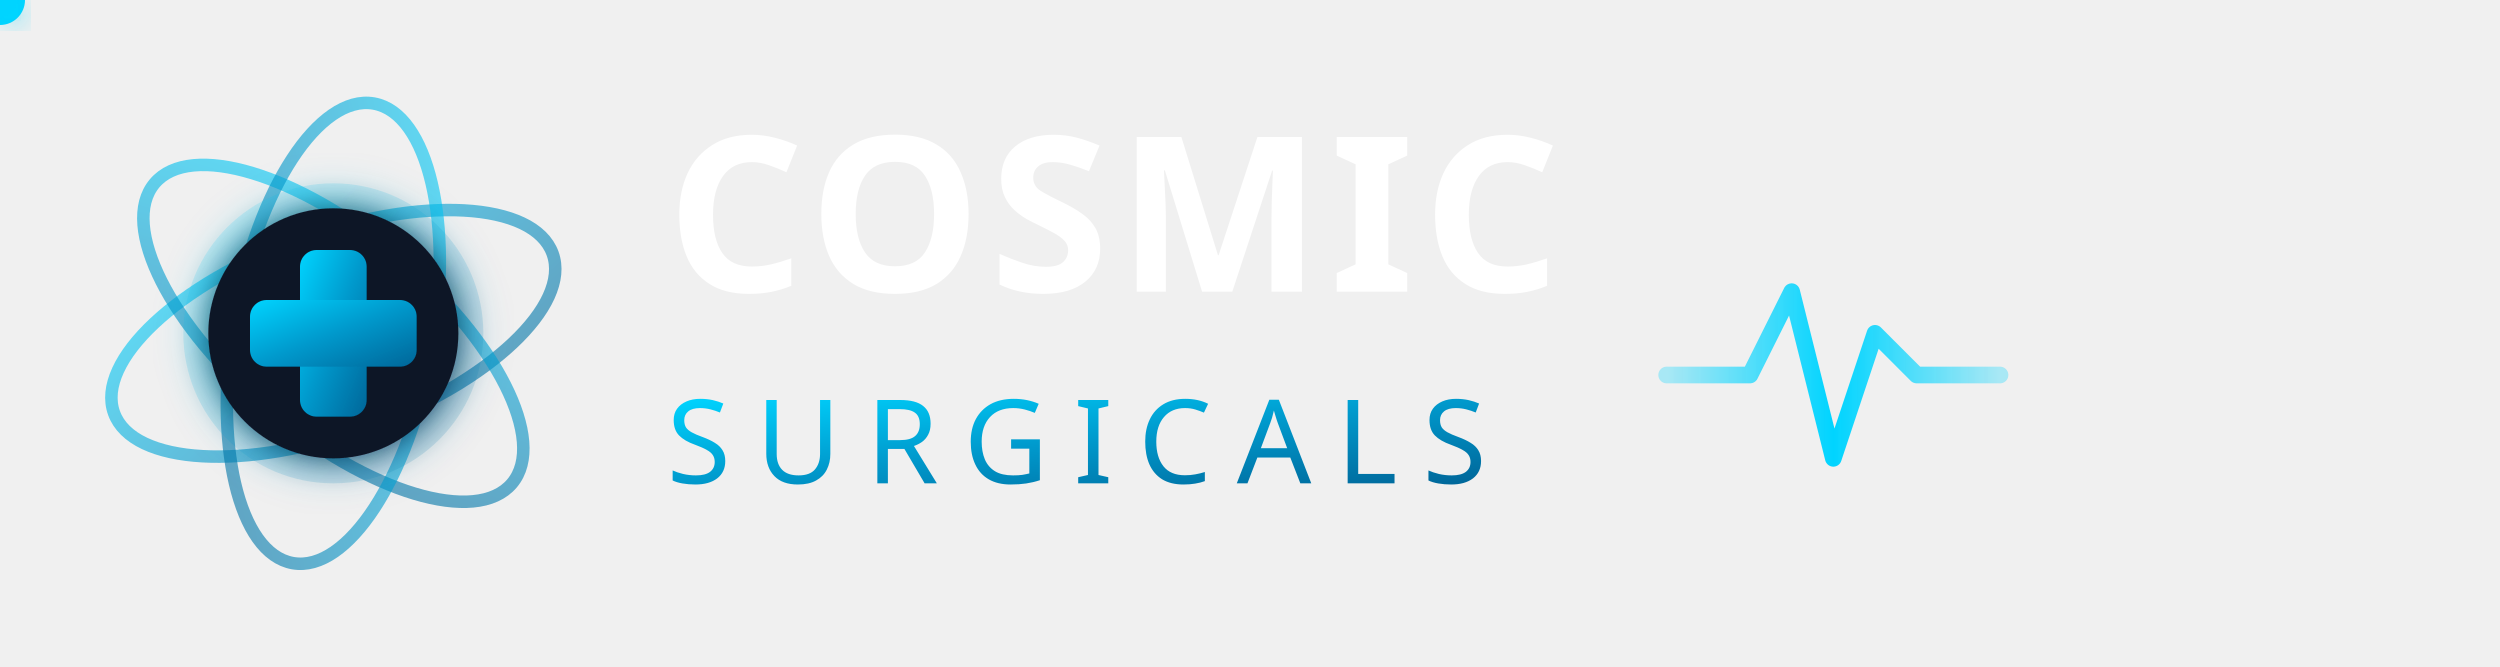
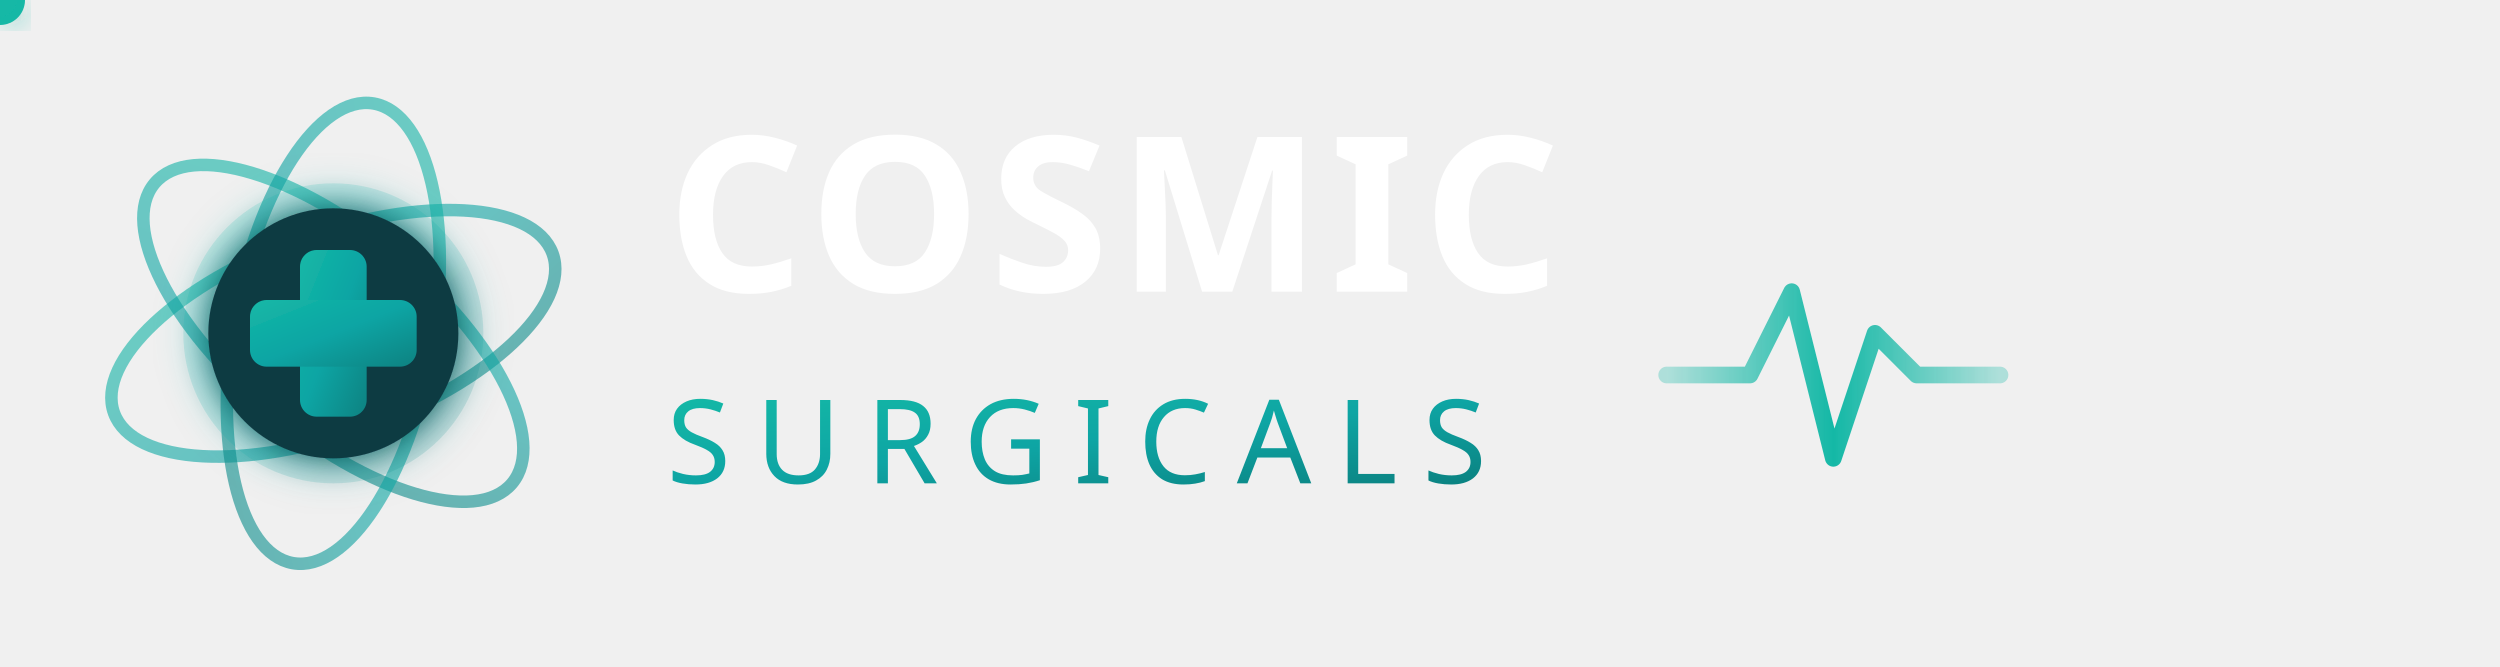
<svg xmlns="http://www.w3.org/2000/svg" viewBox="0 0 300 80">
  <defs>
    <linearGradient id="cosmicGradient" x1="0%" y1="0%" x2="100%" y2="100%">
-       <stop offset="0%" style="stop-color:#00D4FF;stop-opacity:1" />
-       <stop offset="50%" style="stop-color:#0099CC;stop-opacity:1" />
-       <stop offset="100%" style="stop-color:#006699;stop-opacity:1" />
+       <stop offset="0%" style="stop-color:#14B8A6;stop-opacity:1" />
+       <stop offset="50%" style="stop-color:#0EA5A4;stop-opacity:1" />
+       <stop offset="100%" style="stop-color:#0B8281;stop-opacity:1" />
    </linearGradient>
    <linearGradient id="pulseGradient" x1="0%" y1="0%" x2="100%" y2="0%">
-       <stop offset="0%" style="stop-color:#00D4FF;stop-opacity:0.3" />
-       <stop offset="50%" style="stop-color:#00D4FF;stop-opacity:1" />
-       <stop offset="100%" style="stop-color:#00D4FF;stop-opacity:0.3" />
+       <stop offset="0%" style="stop-color:#14B8A6;stop-opacity:0.3" />
+       <stop offset="50%" style="stop-color:#14B8A6;stop-opacity:1" />
+       <stop offset="100%" style="stop-color:#14B8A6;stop-opacity:0.3" />
    </linearGradient>
    <filter id="glow">
      <feGaussianBlur stdDeviation="2" result="coloredBlur" />
      <feMerge>
        <feMergeNode in="coloredBlur" />
        <feMergeNode in="SourceGraphic" />
      </feMerge>
    </filter>
  </defs>
  <ellipse cx="40" cy="40" rx="28" ry="12" fill="none" stroke="url(#cosmicGradient)" stroke-width="1.5" transform="rotate(-20 40 40)" opacity="0.6">
    <animateTransform attributeName="transform" type="rotate" from="-20 40 40" to="340 40 40" dur="20s" repeatCount="indefinite" />
  </ellipse>
  <ellipse cx="40" cy="40" rx="28" ry="12" fill="none" stroke="url(#cosmicGradient)" stroke-width="1.5" transform="rotate(40 40 40)" opacity="0.6">
    <animateTransform attributeName="transform" type="rotate" from="40 40 40" to="400 40 40" dur="25s" repeatCount="indefinite" />
  </ellipse>
  <ellipse cx="40" cy="40" rx="28" ry="12" fill="none" stroke="url(#cosmicGradient)" stroke-width="1.5" transform="rotate(100 40 40)" opacity="0.6">
    <animateTransform attributeName="transform" type="rotate" from="100 40 40" to="460 40 40" dur="30s" repeatCount="indefinite" />
  </ellipse>
  <g filter="url(#glow)">
    <circle cx="40" cy="40" r="18" fill="url(#cosmicGradient)" opacity="0.15">
      <animate attributeName="r" values="18;20;18" dur="2s" repeatCount="indefinite" />
    </circle>
-     <circle cx="40" cy="40" r="15" fill="#0a1628" />
+     <circle cx="40" cy="40" r="15" fill="#0C3A43" />
    <rect x="36" y="30" width="8" height="20" rx="2" fill="url(#cosmicGradient)" />
    <rect x="30" y="36" width="20" height="8" rx="2" fill="url(#cosmicGradient)" />
  </g>
-   <circle r="3" fill="#00D4FF" filter="url(#glow)">
+   <circle r="3" fill="#14B8A6" filter="url(#glow)">
    <animateMotion dur="6s" repeatCount="indefinite">
      <mpath href="#orbit1" />
    </animateMotion>
  </circle>
  <path id="orbit1" d="M 12,40 A 28,12 -20 1,1 68,40 A 28,12 -20 1,1 12,40" fill="none" />
-   <circle r="2" fill="#00D4FF" filter="url(#glow)">
+   <circle r="2" fill="#14B8A6" filter="url(#glow)">
    <animateMotion dur="8s" repeatCount="indefinite">
      <mpath href="#orbit2" />
    </animateMotion>
  </circle>
  <path id="orbit2" d="M 12,40 A 28,12 40 1,1 68,40 A 28,12 40 1,1 12,40" fill="none" />
  <text x="80" y="35" font-family="'Poppins', sans-serif" font-size="26" font-weight="700" fill="#ffffff" letter-spacing="1">
    COSMIC
  </text>
  <text x="80" y="58" font-family="'Poppins', sans-serif" font-size="14" font-weight="500" fill="url(#cosmicGradient)" letter-spacing="3">
    SURGICALS
  </text>
  <path d="M 200 45 L 210 45 L 215 35 L 220 55 L 225 40 L 230 45 L 240 45" stroke="url(#pulseGradient)" stroke-width="2" fill="none" stroke-linecap="round" stroke-linejoin="round">
    <animate attributeName="stroke-dasharray" values="0,100;50,50;100,0" dur="2s" repeatCount="indefinite" />
  </path>
</svg>
